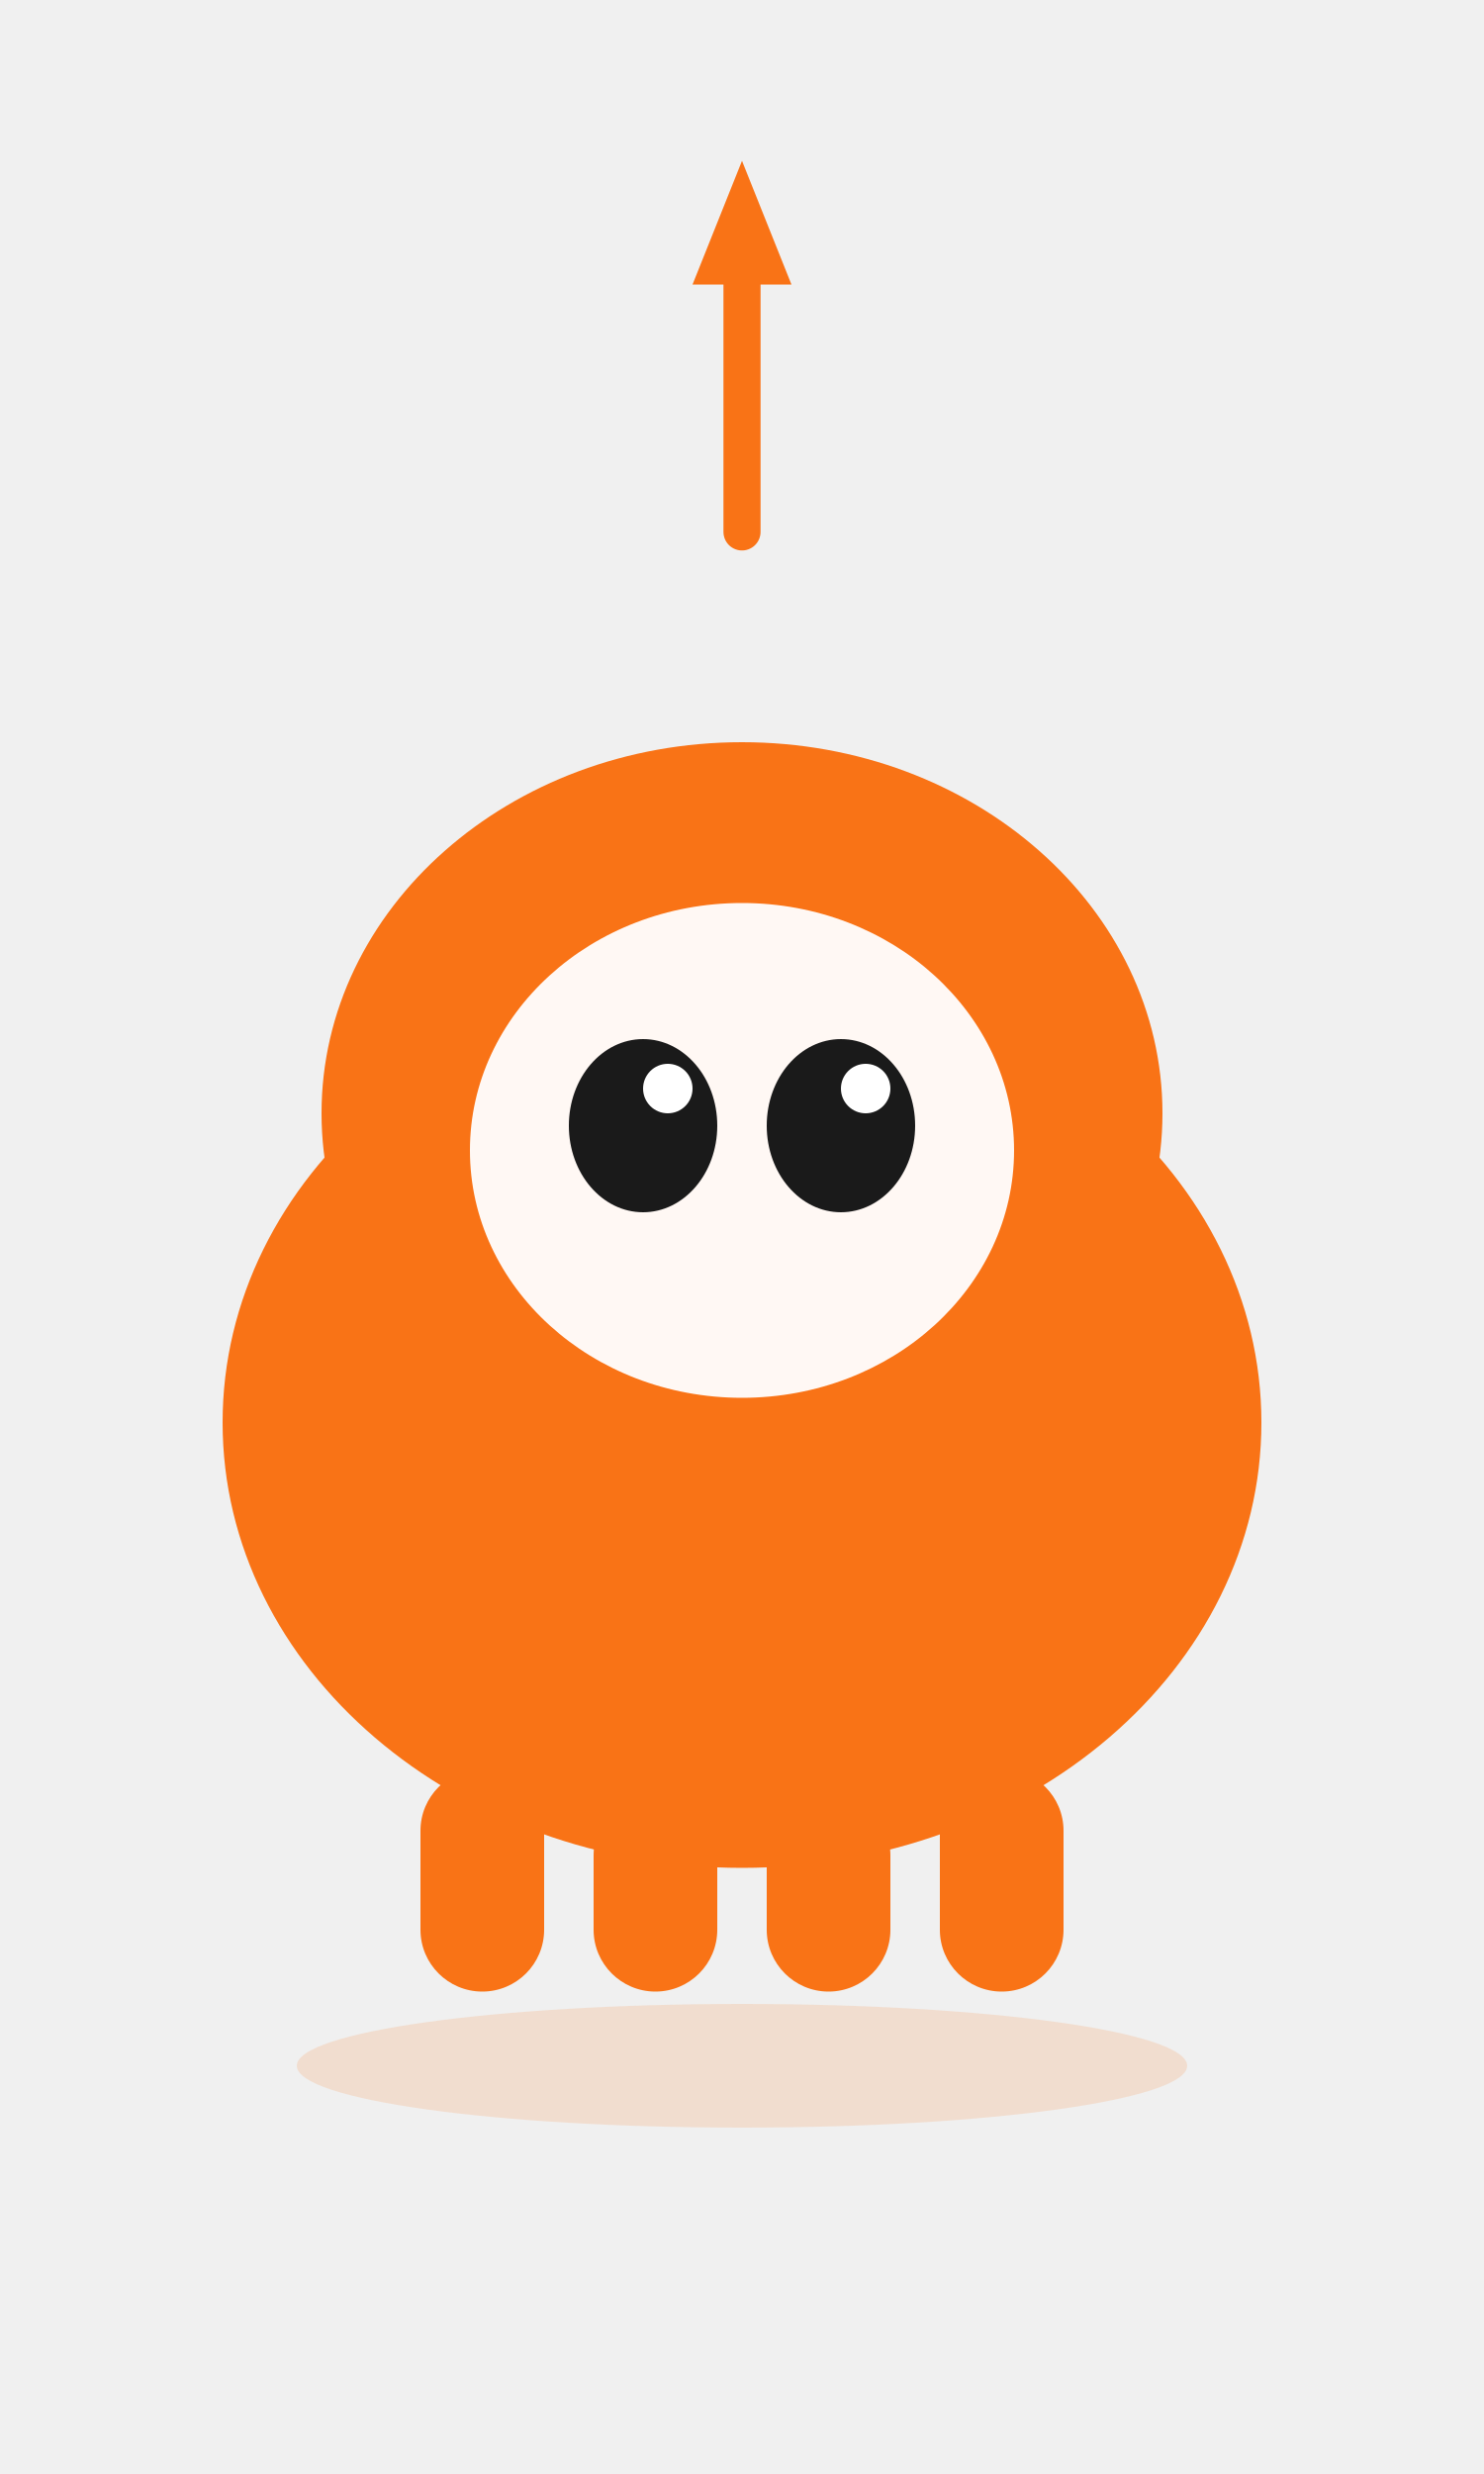
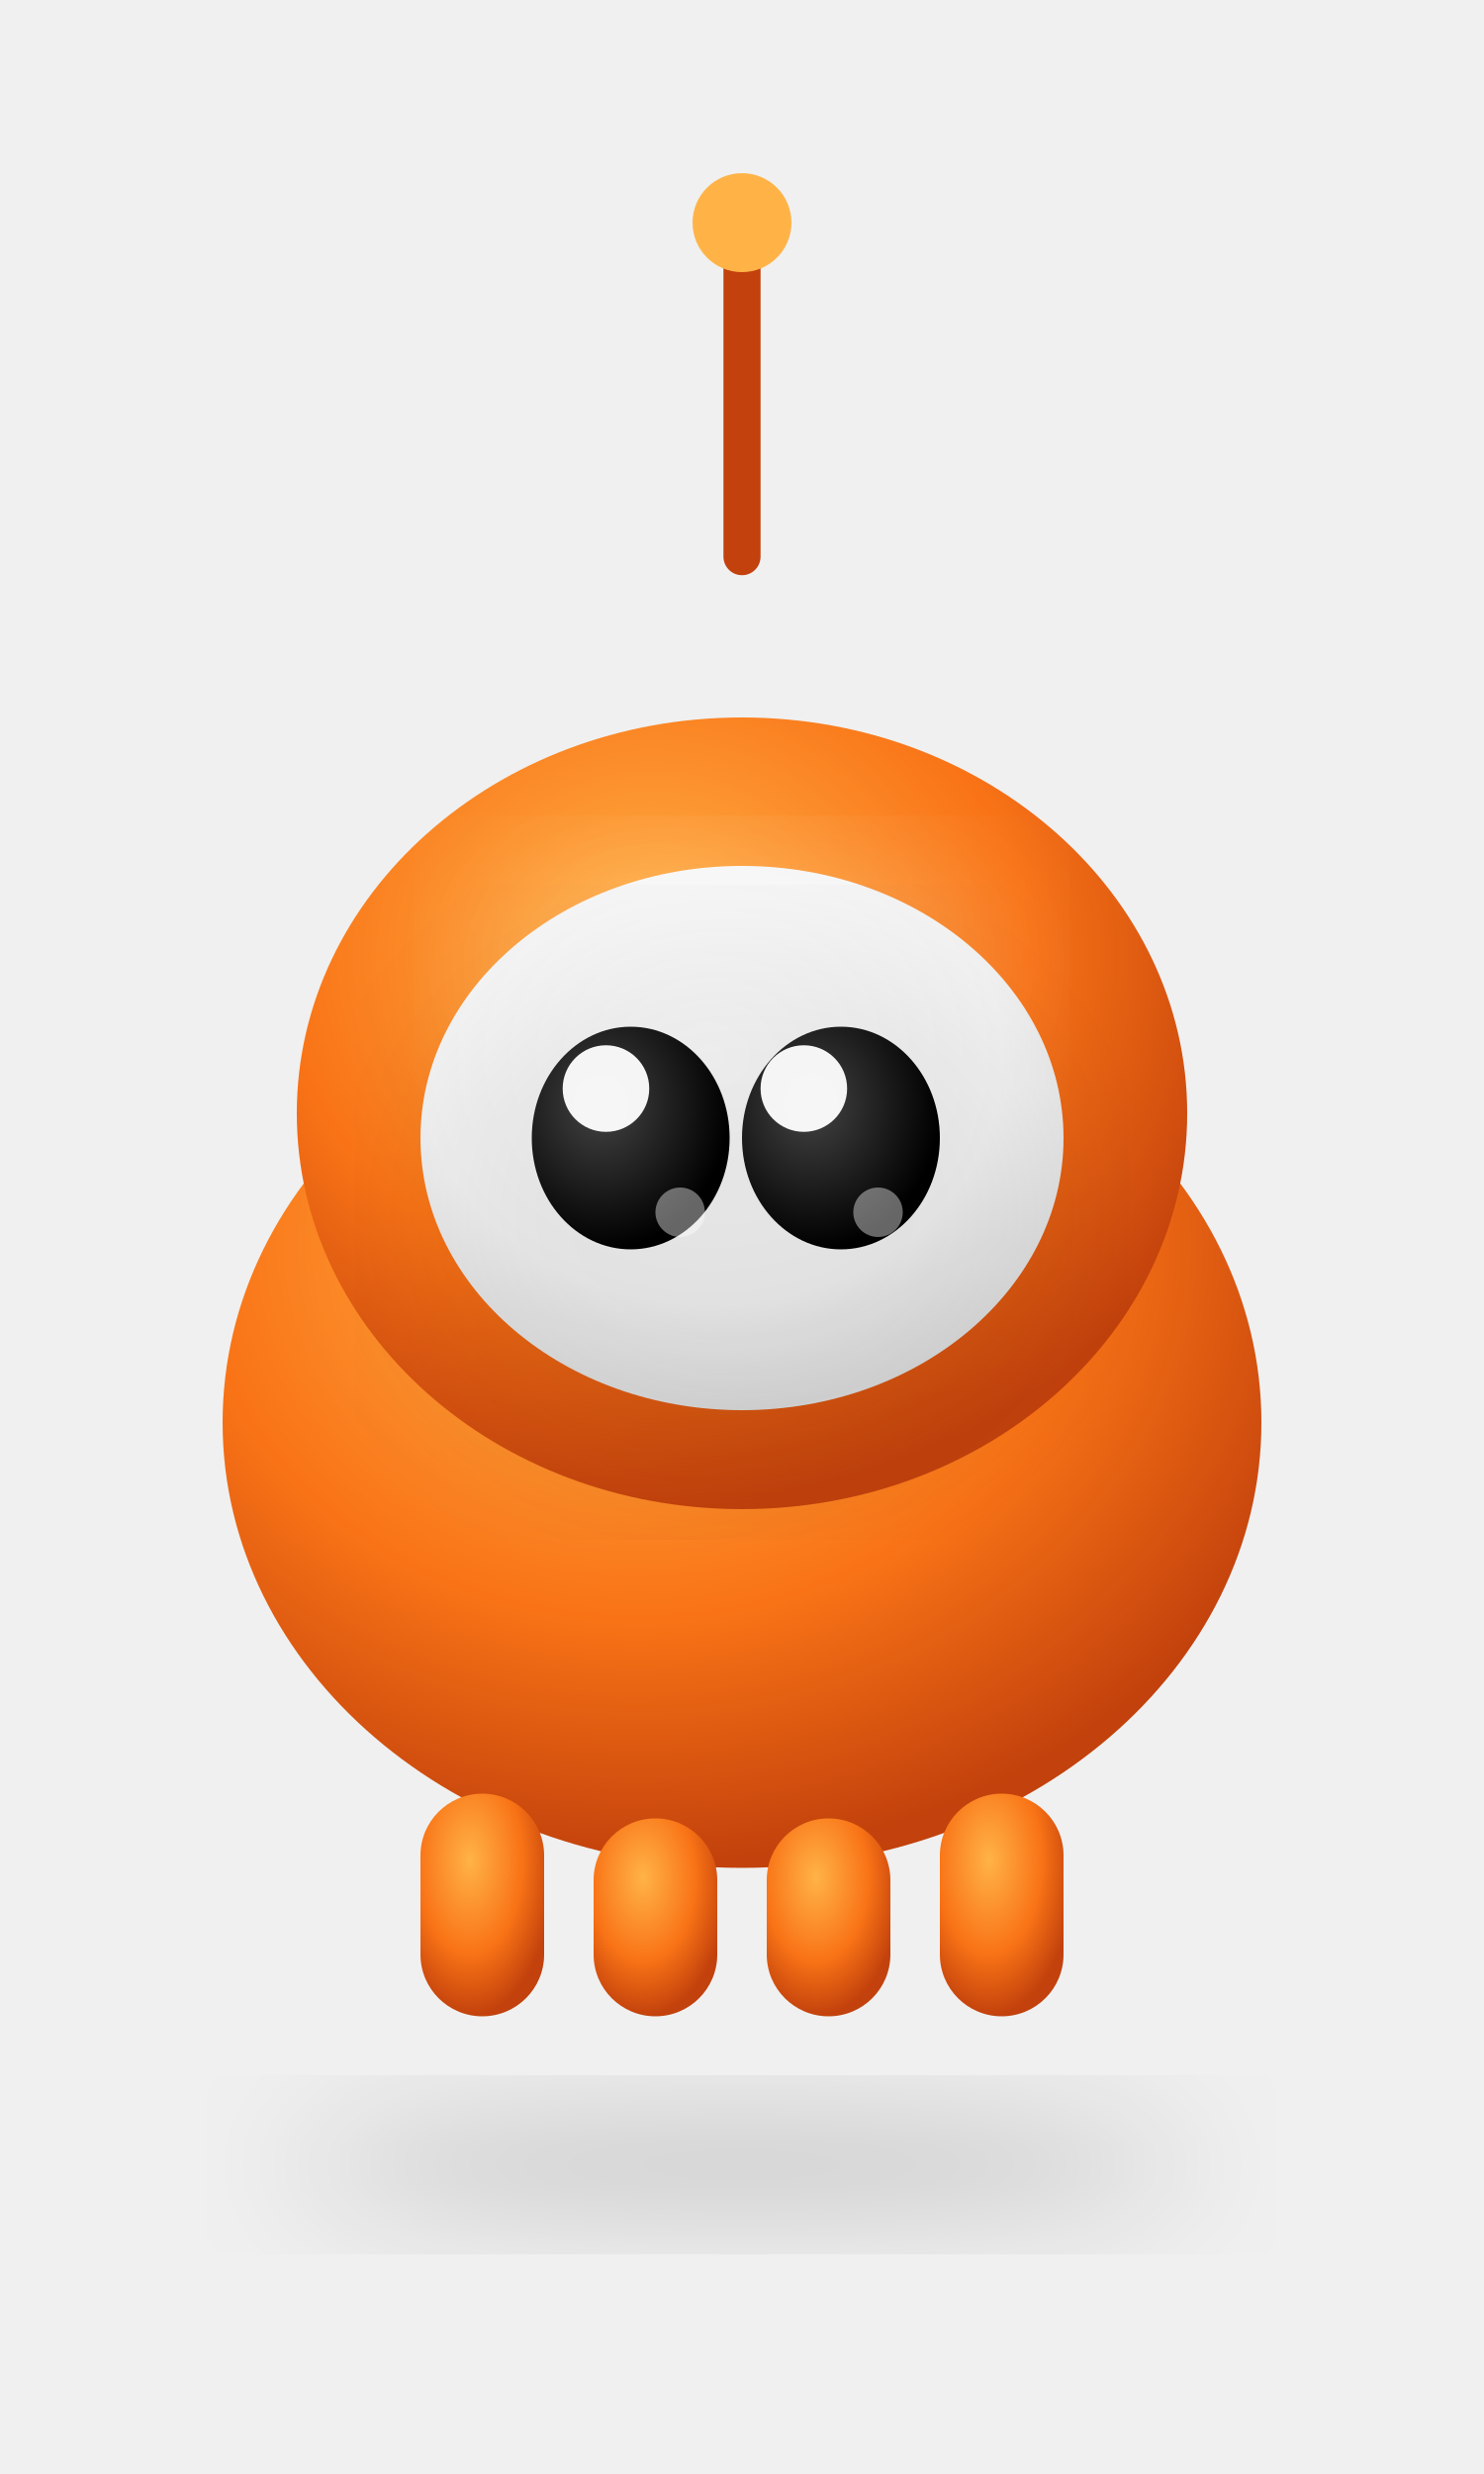
- <svg xmlns="http://www.w3.org/2000/svg" width="120" height="200" viewBox="0 0 120 200">
-   <line x1="60" y1="20" x2="60" y2="43" stroke="#F97316" stroke-width="3" stroke-linecap="round" />
-   <polygon points="60,13 56,23 64,23" fill="#F97316" />
-   <ellipse cx="60" cy="115" rx="42" ry="36" fill="#F97316" />
-   <ellipse cx="60" cy="90" rx="34" ry="30" fill="#F97316" />
-   <ellipse cx="60" cy="93" rx="22" ry="20" fill="white" opacity="0.95" />
-   <ellipse cx="52" cy="91" rx="6" ry="7" fill="#1a1a1a" />
-   <ellipse cx="68" cy="91" rx="6" ry="7" fill="#1a1a1a" />
-   <circle cx="54" cy="88" r="2" fill="white" />
-   <circle cx="70" cy="88" r="2" fill="white" />
-   <rect x="34" y="143" width="10" height="18" rx="5" fill="#F97316" />
-   <rect x="48" y="145" width="10" height="16" rx="5" fill="#F97316" />
-   <rect x="62" y="145" width="10" height="16" rx="5" fill="#F97316" />
-   <rect x="76" y="143" width="10" height="18" rx="5" fill="#F97316" />
-   <ellipse cx="60" cy="167" rx="36" ry="5" fill="#F97316" opacity="0.15" />
+ <svg xmlns="http://www.w3.org/2000/svg" id="creature" width="120" height="200" viewBox="0 0 120 200">
+   <defs>
+     <radialGradient id="bodyGrad" cx="40%" cy="30%" r="70%">
+       <stop offset="0%" stop-color="#FFB347" />
+       <stop offset="60%" stop-color="#F97316" />
+       <stop offset="100%" stop-color="#C2410C" />
+     </radialGradient>
+     <radialGradient id="eyeGrad" cx="45%" cy="35%" r="65%">
+       <stop offset="0%" stop-color="#FFFFFF" />
+       <stop offset="70%" stop-color="#F4F4F4" />
+       <stop offset="100%" stop-color="#DCDCDC" />
+     </radialGradient>
+     <radialGradient id="pupilGrad" cx="35%" cy="35%" r="65%">
+       <stop offset="0%" stop-color="#444" />
+       <stop offset="100%" stop-color="#000000" />
+     </radialGradient>
+     <filter id="blur">
+       <feGaussianBlur stdDeviation="6" />
+     </filter>
+   </defs>
+   <g>
+     <animateTransform attributeName="transform" type="translate" values="0,0; 0,-4; 0,0" keyTimes="0;0.5;1" dur="2.6s" repeatCount="indefinite" />
+     <animateTransform attributeName="transform" type="rotate" values="0 60 100; 1.5 60 100; 0 60 100; -1.2 60 100; 0 60 100" keyTimes="0;0.25;0.5;0.75;1" dur="2.6s" repeatCount="indefinite" additive="sum" />
+     <line x1="60" y1="20" x2="60" y2="45" stroke="#C2410C" stroke-width="3" stroke-linecap="round" />
+     <circle cx="60" cy="18" r="4" fill="#FFB347" />
+     <ellipse cx="60" cy="115" rx="42" ry="36" fill="url(#bodyGrad)" />
+     <ellipse cx="60" cy="90" rx="36" ry="32" fill="url(#bodyGrad)" />
+     <ellipse cx="60" cy="78" rx="22" ry="10" fill="white" opacity="0.15" filter="url(#blur)" />
+     <g>
+       <animateTransform attributeName="transform" type="scale" values="1,1; 1,1; 1,0.1; 1,1" keyTimes="0; 0.88; 0.93; 1" dur="3.4s" begin="0.6s" repeatCount="indefinite" additive="sum" origin="60 92" />
+       <animateTransform attributeName="transform" type="scale" values="1,1; 1,1; 1,0.05; 1,1" keyTimes="0; 0.96; 0.98; 1" dur="12s" repeatCount="indefinite" additive="sum" origin="60 92" />
+       <ellipse cx="60" cy="92" rx="26" ry="22" fill="url(#eyeGrad)" />
+       <ellipse cx="60" cy="98" rx="26" ry="22" fill="black" opacity="0.08" filter="url(#blur)" />
+       <g id="pupilLeftWrap">
+         <ellipse cx="51" cy="92" rx="8" ry="9" fill="url(#pupilGrad)" />
+       </g>
+       <g id="pupilRightWrap">
+         <ellipse cx="68" cy="92" rx="8" ry="9" fill="url(#pupilGrad)" />
+       </g>
+       <circle cx="49" cy="88" r="3.5" fill="white" opacity="0.95" />
+       <circle cx="65" cy="88" r="3.5" fill="white" opacity="0.95" />
+       <circle cx="55" cy="98" r="2" fill="white" opacity="0.4" />
+       <circle cx="71" cy="98" r="2" fill="white" opacity="0.4" />
+     </g>
+     <rect x="34" y="145" width="10" height="18" rx="5" fill="url(#bodyGrad)" />
+     <rect x="48" y="147" width="10" height="16" rx="5" fill="url(#bodyGrad)" />
+     <rect x="62" y="147" width="10" height="16" rx="5" fill="url(#bodyGrad)" />
+     <rect x="76" y="145" width="10" height="18" rx="5" fill="url(#bodyGrad)" />
+     <ellipse cx="60" cy="175" rx="36" ry="6" fill="black" opacity="0.15" filter="url(#blur)" />
+   </g>
</svg>
